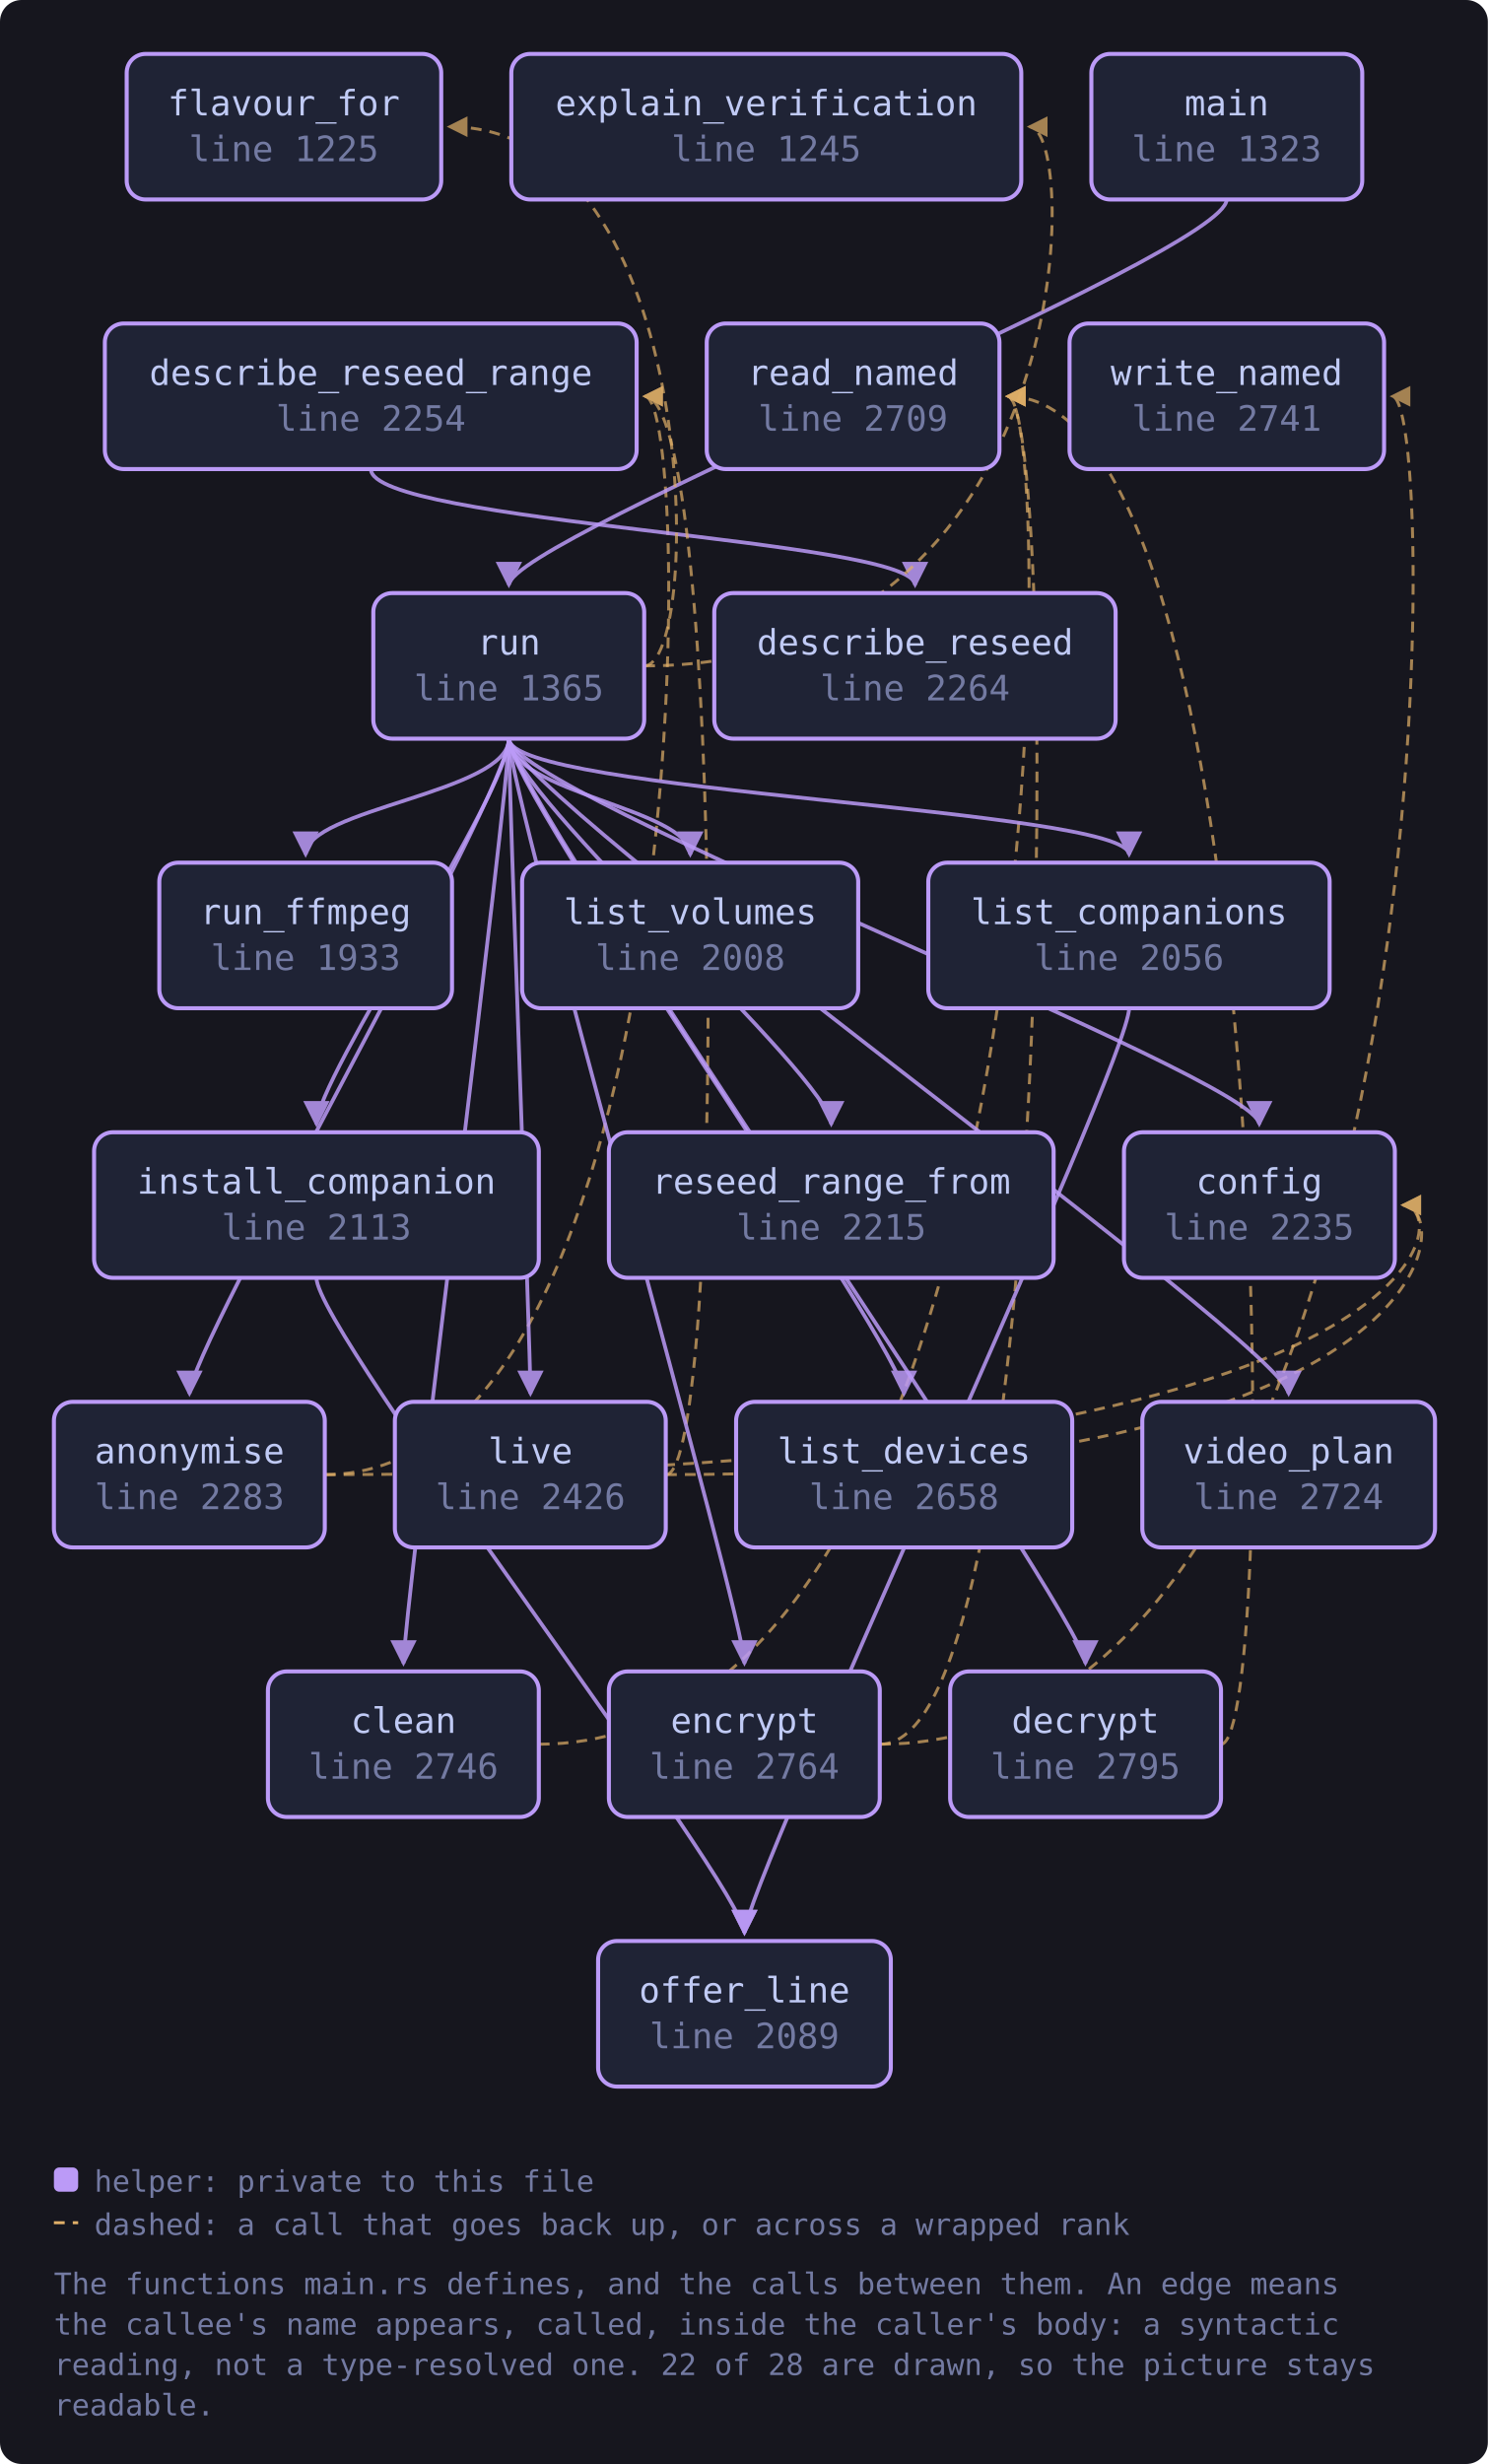
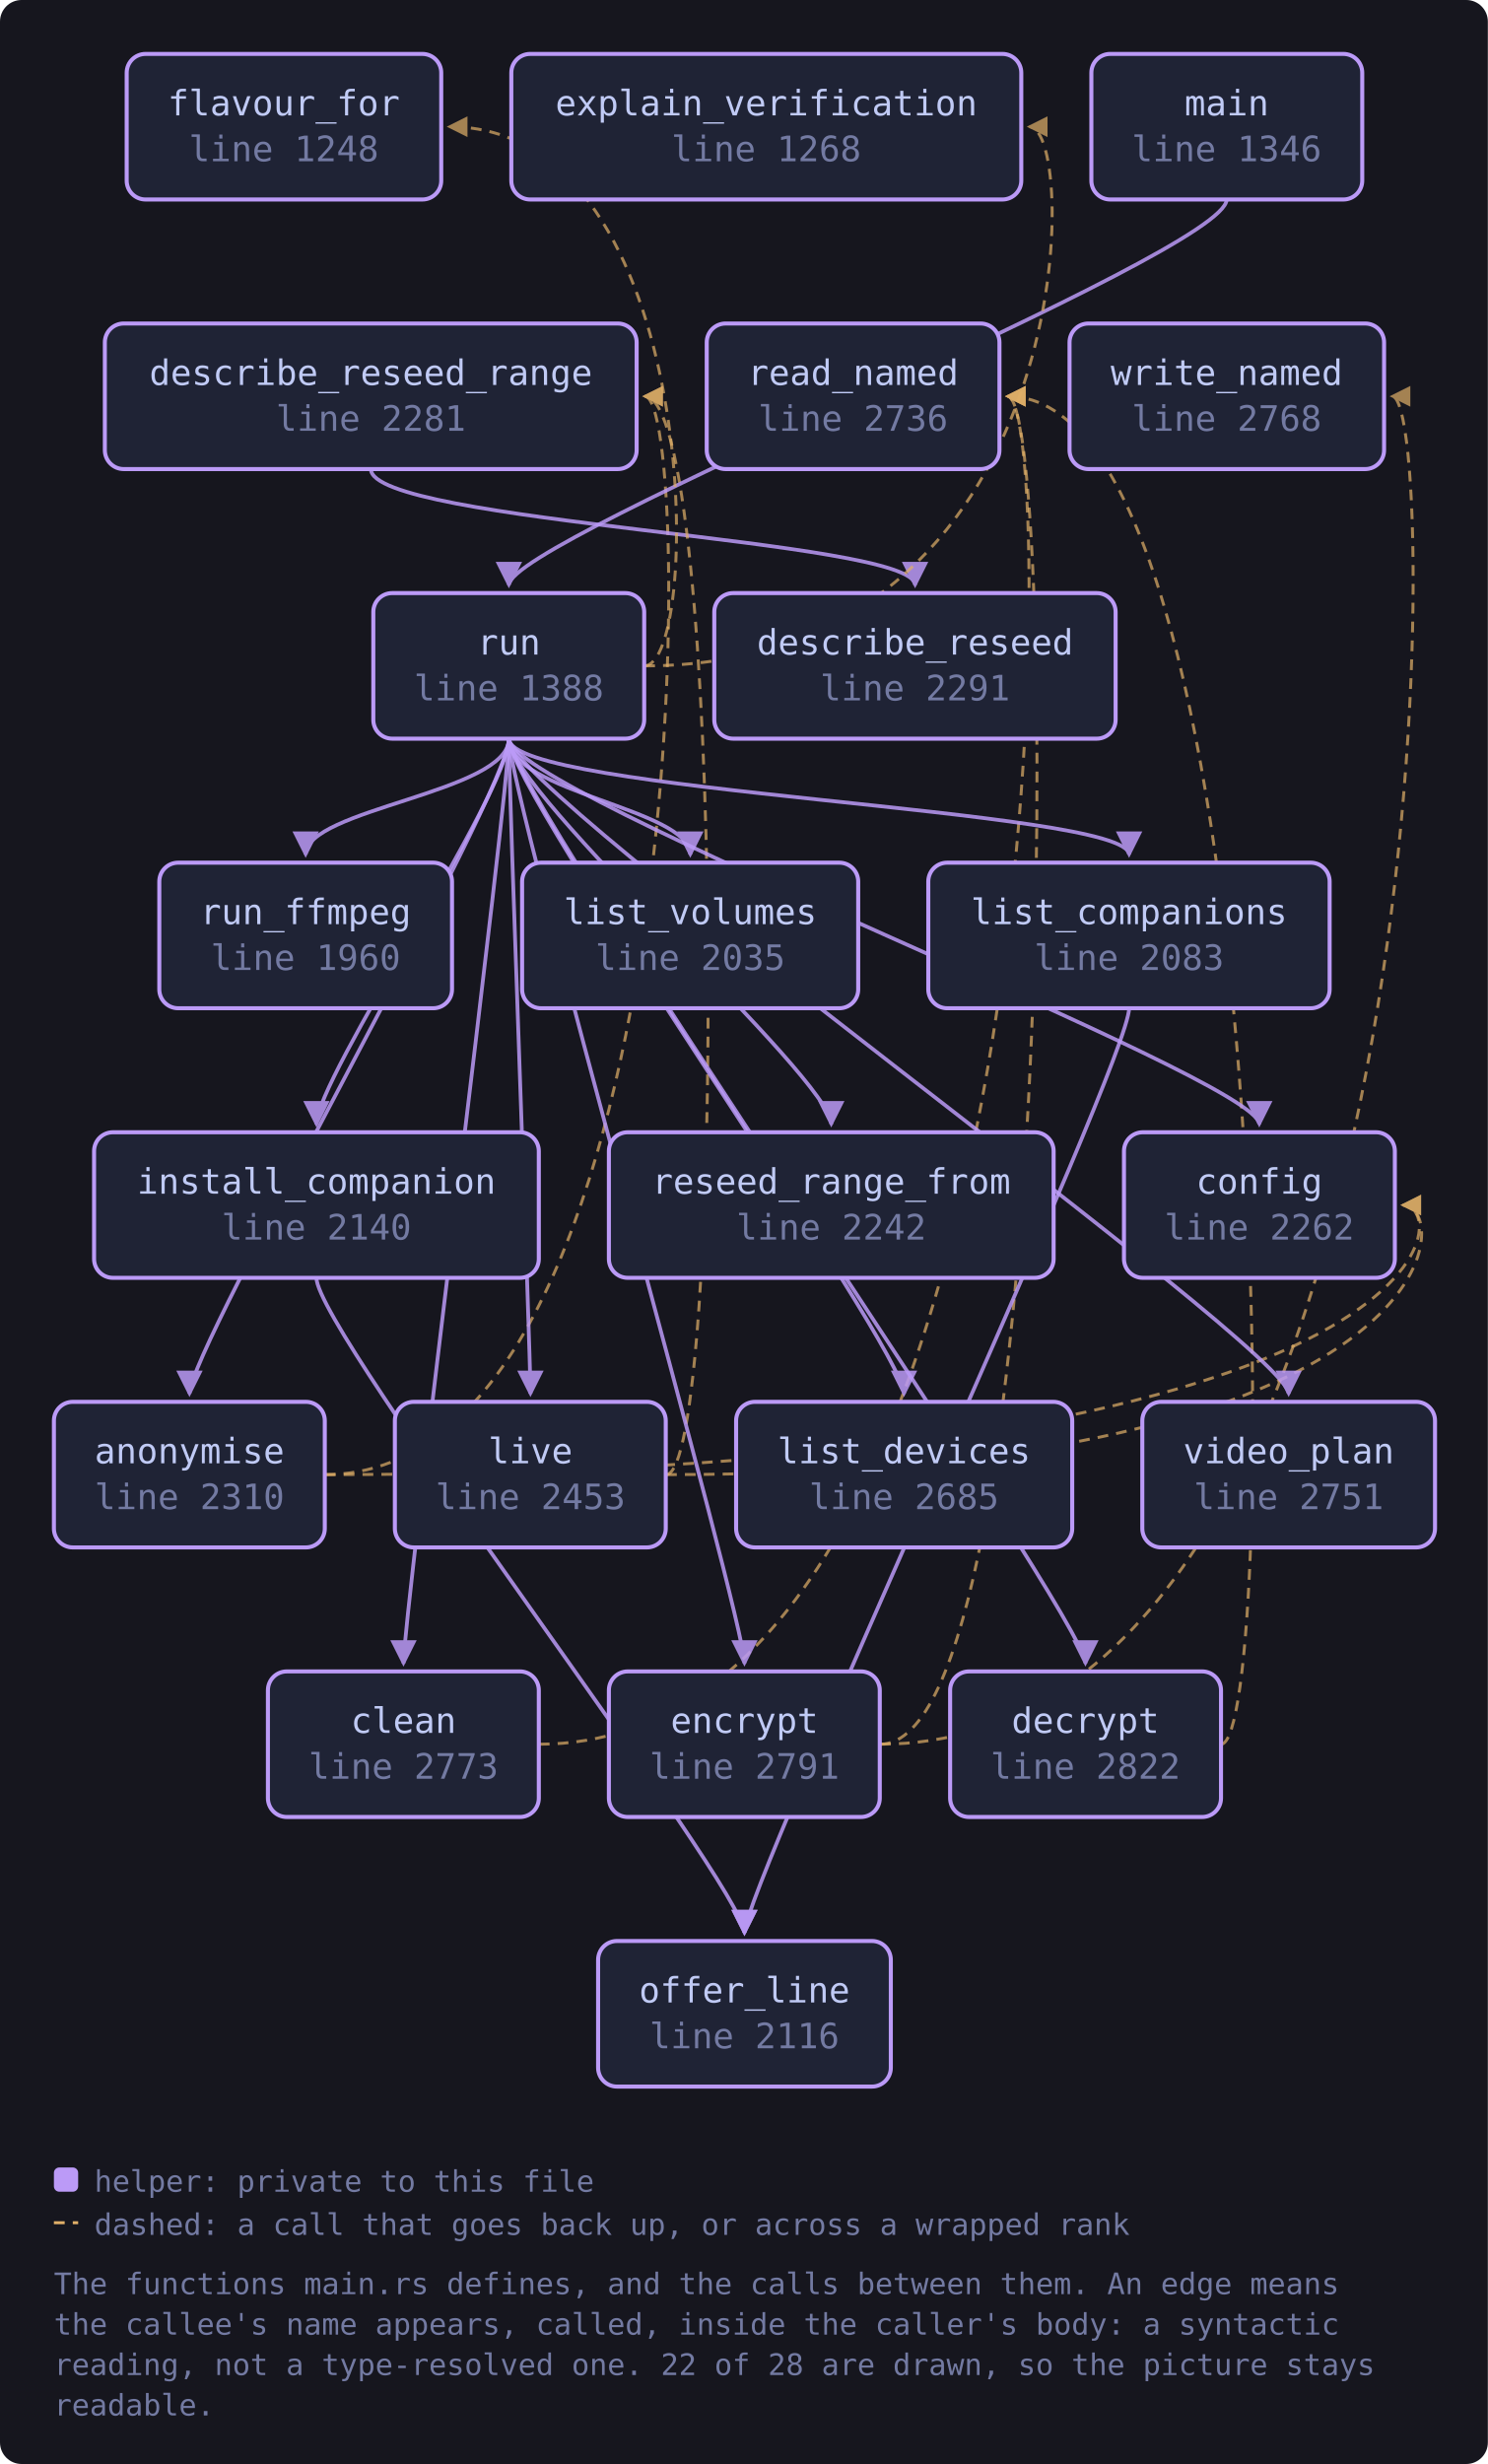
<svg xmlns="http://www.w3.org/2000/svg" viewBox="0 0 552 914" width="552" height="914" style="max-width:100%;height:auto" role="img" aria-label="flowchart">
  <defs>
    <marker id="a-muted" viewBox="0 0 8 8" refX="7" refY="4" markerWidth="7" markerHeight="7" orient="auto-start-reverse">
      <path d="M0 0 L8 4 L0 8 z" fill="var(--muted, #737aa2)" />
    </marker>
    <marker id="a-warn" viewBox="0 0 8 8" refX="7" refY="4" markerWidth="7" markerHeight="7" orient="auto-start-reverse">
      <path d="M0 0 L8 4 L0 8 z" fill="var(--warn, #e0af68)" />
    </marker>
    <marker id="a-accent" viewBox="0 0 8 8" refX="7" refY="4" markerWidth="7" markerHeight="7" orient="auto-start-reverse">
      <path d="M0 0 L8 4 L0 8 z" fill="var(--accent, #7aa2f7)" />
    </marker>
    <marker id="a-cyan" viewBox="0 0 8 8" refX="7" refY="4" markerWidth="7" markerHeight="7" orient="auto-start-reverse">
      <path d="M0 0 L8 4 L0 8 z" fill="var(--cyan, #7dcfff)" />
    </marker>
    <marker id="a-accent-2" viewBox="0 0 8 8" refX="7" refY="4" markerWidth="7" markerHeight="7" orient="auto-start-reverse">
      <path d="M0 0 L8 4 L0 8 z" fill="var(--accent-2, #bb9af7)" />
    </marker>
  </defs>
  <rect x="0" y="0" width="552" height="914" fill="var(--bg-inset, #16161e)" rx="8" />
  <path d="M120.5 547.0 C 539.5 547.0, 539.5 447.0, 520.5 447.0" fill="none" stroke="var(--warn, #e0af68)" stroke-width="1.1" opacity="0.7" stroke-dasharray="4 3" marker-end="url(#a-warn)" />
  <path d="M120.5 547.0 C 258.2 547.0, 258.2 147.0, 239.2 147.0" fill="none" stroke="var(--warn, #e0af68)" stroke-width="1.1" opacity="0.7" stroke-dasharray="4 3" marker-end="url(#a-warn)" />
  <path d="M199.9 647.0 C 392.8 647.0, 392.8 147.0, 373.8 147.0" fill="none" stroke="var(--warn, #e0af68)" stroke-width="1.1" opacity="0.7" stroke-dasharray="4 3" marker-end="url(#a-warn)" />
  <path d="M453.0 647.0 C 475.0 647.0, 475.0 147.0, 373.8 147.0" fill="none" stroke="var(--warn, #e0af68)" stroke-width="1.1" opacity="0.7" stroke-dasharray="4 3" marker-end="url(#a-warn)" />
  <path d="M137.6 174.0 C 137.6 194.0, 339.5 200.0, 339.5 217.0" fill="none" stroke="var(--accent-2, #bb9af7)" stroke-width="1.4" opacity="0.85" marker-end="url(#a-accent-2)" />
  <path d="M326.5 647.0 C 392.8 647.0, 392.8 147.0, 373.8 147.0" fill="none" stroke="var(--warn, #e0af68)" stroke-width="1.1" opacity="0.7" stroke-dasharray="4 3" marker-end="url(#a-warn)" />
  <path d="M326.5 647.0 C 535.5 647.0, 535.5 147.0, 516.5 147.0" fill="none" stroke="var(--warn, #e0af68)" stroke-width="1.1" opacity="0.7" stroke-dasharray="4 3" marker-end="url(#a-warn)" />
  <path d="M117.4 474.0 C 117.4 494.0, 276.2 700.0, 276.2 717.0" fill="none" stroke="var(--accent-2, #bb9af7)" stroke-width="1.4" opacity="0.85" marker-end="url(#a-accent-2)" />
  <path d="M418.9 374.0 C 418.9 394.0, 276.2 700.0, 276.2 717.0" fill="none" stroke="var(--accent-2, #bb9af7)" stroke-width="1.4" opacity="0.85" marker-end="url(#a-accent-2)" />
  <path d="M247.1 547.0 C 539.5 547.0, 539.5 447.0, 520.5 447.0" fill="none" stroke="var(--warn, #e0af68)" stroke-width="1.1" opacity="0.7" stroke-dasharray="4 3" marker-end="url(#a-warn)" />
  <path d="M247.1 547.0 C 269.1 547.0, 269.1 147.0, 239.2 147.0" fill="none" stroke="var(--warn, #e0af68)" stroke-width="1.1" opacity="0.7" stroke-dasharray="4 3" marker-end="url(#a-warn)" />
  <path d="M455.1 74.0 C 455.1 94.0, 188.8 200.0, 188.8 217.0" fill="none" stroke="var(--accent-2, #bb9af7)" stroke-width="1.4" opacity="0.85" marker-end="url(#a-accent-2)" />
  <path d="M188.8 274.0 C 188.8 294.0, 70.3 500.0, 70.3 517.0" fill="none" stroke="var(--accent-2, #bb9af7)" stroke-width="1.4" opacity="0.85" marker-end="url(#a-accent-2)" />
  <path d="M188.8 274.0 C 188.8 294.0, 149.7 600.0, 149.7 617.0" fill="none" stroke="var(--accent-2, #bb9af7)" stroke-width="1.4" opacity="0.85" marker-end="url(#a-accent-2)" />
  <path d="M188.8 274.0 C 188.8 294.0, 467.2 400.0, 467.2 417.0" fill="none" stroke="var(--accent-2, #bb9af7)" stroke-width="1.4" opacity="0.85" marker-end="url(#a-accent-2)" />
  <path d="M188.8 274.0 C 188.8 294.0, 402.7 600.0, 402.7 617.0" fill="none" stroke="var(--accent-2, #bb9af7)" stroke-width="1.4" opacity="0.85" marker-end="url(#a-accent-2)" />
  <path d="M188.8 274.0 C 188.8 294.0, 276.2 600.0, 276.2 617.0" fill="none" stroke="var(--accent-2, #bb9af7)" stroke-width="1.4" opacity="0.85" marker-end="url(#a-accent-2)" />
  <path d="M239.0 247.0 C 400.9 247.0, 400.9 47.0, 381.9 47.0" fill="none" stroke="var(--warn, #e0af68)" stroke-width="1.1" opacity="0.7" stroke-dasharray="4 3" marker-end="url(#a-warn)" />
  <path d="M239.0 247.0 C 261.0 247.0, 261.0 47.0, 166.7 47.0" fill="none" stroke="var(--warn, #e0af68)" stroke-width="1.1" opacity="0.7" stroke-dasharray="4 3" marker-end="url(#a-warn)" />
  <path d="M188.8 274.0 C 188.8 294.0, 117.4 400.0, 117.4 417.0" fill="none" stroke="var(--accent-2, #bb9af7)" stroke-width="1.4" opacity="0.85" marker-end="url(#a-accent-2)" />
  <path d="M188.8 274.0 C 188.8 294.0, 418.9 300.0, 418.9 317.0" fill="none" stroke="var(--accent-2, #bb9af7)" stroke-width="1.4" opacity="0.85" marker-end="url(#a-accent-2)" />
  <path d="M188.8 274.0 C 188.8 294.0, 335.4 500.0, 335.4 517.0" fill="none" stroke="var(--accent-2, #bb9af7)" stroke-width="1.4" opacity="0.85" marker-end="url(#a-accent-2)" />
  <path d="M188.8 274.0 C 188.8 294.0, 256.1 300.0, 256.1 317.0" fill="none" stroke="var(--accent-2, #bb9af7)" stroke-width="1.4" opacity="0.85" marker-end="url(#a-accent-2)" />
  <path d="M188.8 274.0 C 188.8 294.0, 196.8 500.0, 196.8 517.0" fill="none" stroke="var(--accent-2, #bb9af7)" stroke-width="1.4" opacity="0.85" marker-end="url(#a-accent-2)" />
  <path d="M188.8 274.0 C 188.8 294.0, 308.4 400.0, 308.4 417.0" fill="none" stroke="var(--accent-2, #bb9af7)" stroke-width="1.4" opacity="0.85" marker-end="url(#a-accent-2)" />
  <path d="M188.8 274.0 C 188.8 294.0, 113.4 300.0, 113.4 317.0" fill="none" stroke="var(--accent-2, #bb9af7)" stroke-width="1.4" opacity="0.85" marker-end="url(#a-accent-2)" />
  <path d="M188.8 274.0 C 188.8 294.0, 478.1 500.0, 478.1 517.0" fill="none" stroke="var(--accent-2, #bb9af7)" stroke-width="1.4" opacity="0.85" marker-end="url(#a-accent-2)" />
-   <a href="https://github.com/tilas01/veilvoice/blob/main/crates/veilvoice-cli/src/main.rs#L1225" target="_blank" rel="noopener noreferrer">
+   <a href="https://github.com/tilas01/veilvoice/blob/main/crates/veilvoice-cli/src/main.rs#L1248" target="_blank" rel="noopener noreferrer">
    <rect x="47.0" y="20.0" width="116.7" height="54.0" rx="7" fill="var(--bg-soft, #1f2335)" stroke="var(--accent-2, #bb9af7)" stroke-width="1.5" />
    <text x="105.3" y="42.8" font-family="ui-monospace, SFMono-Regular, Menlo, Consolas, monospace" font-size="13" fill="var(--fg, #c0caf5)" text-anchor="middle">flavour_for</text>
-     <text x="105.3" y="59.8" font-family="ui-monospace, SFMono-Regular, Menlo, Consolas, monospace" font-size="13" fill="var(--muted, #737aa2)" text-anchor="middle">line 1225</text>
+     <text x="105.3" y="59.8" font-family="ui-monospace, SFMono-Regular, Menlo, Consolas, monospace" font-size="13" fill="var(--muted, #737aa2)" text-anchor="middle">line 1248</text>
  </a>
-   <a href="https://github.com/tilas01/veilvoice/blob/main/crates/veilvoice-cli/src/main.rs#L1245" target="_blank" rel="noopener noreferrer">
+   <a href="https://github.com/tilas01/veilvoice/blob/main/crates/veilvoice-cli/src/main.rs#L1268" target="_blank" rel="noopener noreferrer">
    <rect x="189.7" y="20.0" width="189.2" height="54.0" rx="7" fill="var(--bg-soft, #1f2335)" stroke="var(--accent-2, #bb9af7)" stroke-width="1.5" />
    <text x="284.3" y="42.8" font-family="ui-monospace, SFMono-Regular, Menlo, Consolas, monospace" font-size="13" fill="var(--fg, #c0caf5)" text-anchor="middle">explain_verification</text>
-     <text x="284.3" y="59.8" font-family="ui-monospace, SFMono-Regular, Menlo, Consolas, monospace" font-size="13" fill="var(--muted, #737aa2)" text-anchor="middle">line 1245</text>
+     <text x="284.3" y="59.8" font-family="ui-monospace, SFMono-Regular, Menlo, Consolas, monospace" font-size="13" fill="var(--muted, #737aa2)" text-anchor="middle">line 1268</text>
  </a>
-   <a href="https://github.com/tilas01/veilvoice/blob/main/crates/veilvoice-cli/src/main.rs#L1323" target="_blank" rel="noopener noreferrer">
+   <a href="https://github.com/tilas01/veilvoice/blob/main/crates/veilvoice-cli/src/main.rs#L1346" target="_blank" rel="noopener noreferrer">
    <rect x="404.9" y="20.0" width="100.5" height="54.0" rx="7" fill="var(--bg-soft, #1f2335)" stroke="var(--accent-2, #bb9af7)" stroke-width="1.5" />
    <text x="455.1" y="42.8" font-family="ui-monospace, SFMono-Regular, Menlo, Consolas, monospace" font-size="13" fill="var(--fg, #c0caf5)" text-anchor="middle">main</text>
-     <text x="455.1" y="59.8" font-family="ui-monospace, SFMono-Regular, Menlo, Consolas, monospace" font-size="13" fill="var(--muted, #737aa2)" text-anchor="middle">line 1323</text>
+     <text x="455.1" y="59.8" font-family="ui-monospace, SFMono-Regular, Menlo, Consolas, monospace" font-size="13" fill="var(--muted, #737aa2)" text-anchor="middle">line 1346</text>
  </a>
-   <a href="https://github.com/tilas01/veilvoice/blob/main/crates/veilvoice-cli/src/main.rs#L1365" target="_blank" rel="noopener noreferrer">
+   <a href="https://github.com/tilas01/veilvoice/blob/main/crates/veilvoice-cli/src/main.rs#L1388" target="_blank" rel="noopener noreferrer">
    <rect x="138.5" y="220.0" width="100.5" height="54.0" rx="7" fill="var(--bg-soft, #1f2335)" stroke="var(--accent-2, #bb9af7)" stroke-width="1.5" />
    <text x="188.8" y="242.8" font-family="ui-monospace, SFMono-Regular, Menlo, Consolas, monospace" font-size="13" fill="var(--fg, #c0caf5)" text-anchor="middle">run</text>
-     <text x="188.8" y="259.8" font-family="ui-monospace, SFMono-Regular, Menlo, Consolas, monospace" font-size="13" fill="var(--muted, #737aa2)" text-anchor="middle">line 1365</text>
+     <text x="188.8" y="259.8" font-family="ui-monospace, SFMono-Regular, Menlo, Consolas, monospace" font-size="13" fill="var(--muted, #737aa2)" text-anchor="middle">line 1388</text>
  </a>
-   <a href="https://github.com/tilas01/veilvoice/blob/main/crates/veilvoice-cli/src/main.rs#L1933" target="_blank" rel="noopener noreferrer">
+   <a href="https://github.com/tilas01/veilvoice/blob/main/crates/veilvoice-cli/src/main.rs#L1960" target="_blank" rel="noopener noreferrer">
    <rect x="59.1" y="320.0" width="108.6" height="54.0" rx="7" fill="var(--bg-soft, #1f2335)" stroke="var(--accent-2, #bb9af7)" stroke-width="1.5" />
    <text x="113.4" y="342.8" font-family="ui-monospace, SFMono-Regular, Menlo, Consolas, monospace" font-size="13" fill="var(--fg, #c0caf5)" text-anchor="middle">run_ffmpeg</text>
-     <text x="113.4" y="359.8" font-family="ui-monospace, SFMono-Regular, Menlo, Consolas, monospace" font-size="13" fill="var(--muted, #737aa2)" text-anchor="middle">line 1933</text>
+     <text x="113.4" y="359.8" font-family="ui-monospace, SFMono-Regular, Menlo, Consolas, monospace" font-size="13" fill="var(--muted, #737aa2)" text-anchor="middle">line 1960</text>
  </a>
-   <a href="https://github.com/tilas01/veilvoice/blob/main/crates/veilvoice-cli/src/main.rs#L2008" target="_blank" rel="noopener noreferrer">
+   <a href="https://github.com/tilas01/veilvoice/blob/main/crates/veilvoice-cli/src/main.rs#L2035" target="_blank" rel="noopener noreferrer">
    <rect x="193.7" y="320.0" width="124.7" height="54.0" rx="7" fill="var(--bg-soft, #1f2335)" stroke="var(--accent-2, #bb9af7)" stroke-width="1.5" />
    <text x="256.1" y="342.8" font-family="ui-monospace, SFMono-Regular, Menlo, Consolas, monospace" font-size="13" fill="var(--fg, #c0caf5)" text-anchor="middle">list_volumes</text>
-     <text x="256.1" y="359.8" font-family="ui-monospace, SFMono-Regular, Menlo, Consolas, monospace" font-size="13" fill="var(--muted, #737aa2)" text-anchor="middle">line 2008</text>
+     <text x="256.1" y="359.8" font-family="ui-monospace, SFMono-Regular, Menlo, Consolas, monospace" font-size="13" fill="var(--muted, #737aa2)" text-anchor="middle">line 2035</text>
  </a>
-   <a href="https://github.com/tilas01/veilvoice/blob/main/crates/veilvoice-cli/src/main.rs#L2056" target="_blank" rel="noopener noreferrer">
+   <a href="https://github.com/tilas01/veilvoice/blob/main/crates/veilvoice-cli/src/main.rs#L2083" target="_blank" rel="noopener noreferrer">
    <rect x="344.4" y="320.0" width="148.9" height="54.0" rx="7" fill="var(--bg-soft, #1f2335)" stroke="var(--accent-2, #bb9af7)" stroke-width="1.5" />
    <text x="418.9" y="342.8" font-family="ui-monospace, SFMono-Regular, Menlo, Consolas, monospace" font-size="13" fill="var(--fg, #c0caf5)" text-anchor="middle">list_companions</text>
-     <text x="418.9" y="359.8" font-family="ui-monospace, SFMono-Regular, Menlo, Consolas, monospace" font-size="13" fill="var(--muted, #737aa2)" text-anchor="middle">line 2056</text>
+     <text x="418.9" y="359.8" font-family="ui-monospace, SFMono-Regular, Menlo, Consolas, monospace" font-size="13" fill="var(--muted, #737aa2)" text-anchor="middle">line 2083</text>
  </a>
-   <a href="https://github.com/tilas01/veilvoice/blob/main/crates/veilvoice-cli/src/main.rs#L2089" target="_blank" rel="noopener noreferrer">
+   <a href="https://github.com/tilas01/veilvoice/blob/main/crates/veilvoice-cli/src/main.rs#L2116" target="_blank" rel="noopener noreferrer">
    <rect x="221.9" y="720.0" width="108.6" height="54.0" rx="7" fill="var(--bg-soft, #1f2335)" stroke="var(--accent-2, #bb9af7)" stroke-width="1.5" />
    <text x="276.2" y="742.8" font-family="ui-monospace, SFMono-Regular, Menlo, Consolas, monospace" font-size="13" fill="var(--fg, #c0caf5)" text-anchor="middle">offer_line</text>
-     <text x="276.2" y="759.8" font-family="ui-monospace, SFMono-Regular, Menlo, Consolas, monospace" font-size="13" fill="var(--muted, #737aa2)" text-anchor="middle">line 2089</text>
+     <text x="276.2" y="759.8" font-family="ui-monospace, SFMono-Regular, Menlo, Consolas, monospace" font-size="13" fill="var(--muted, #737aa2)" text-anchor="middle">line 2116</text>
  </a>
-   <a href="https://github.com/tilas01/veilvoice/blob/main/crates/veilvoice-cli/src/main.rs#L2113" target="_blank" rel="noopener noreferrer">
+   <a href="https://github.com/tilas01/veilvoice/blob/main/crates/veilvoice-cli/src/main.rs#L2140" target="_blank" rel="noopener noreferrer">
    <rect x="34.9" y="420.0" width="165.0" height="54.0" rx="7" fill="var(--bg-soft, #1f2335)" stroke="var(--accent-2, #bb9af7)" stroke-width="1.5" />
    <text x="117.4" y="442.8" font-family="ui-monospace, SFMono-Regular, Menlo, Consolas, monospace" font-size="13" fill="var(--fg, #c0caf5)" text-anchor="middle">install_companion</text>
-     <text x="117.4" y="459.8" font-family="ui-monospace, SFMono-Regular, Menlo, Consolas, monospace" font-size="13" fill="var(--muted, #737aa2)" text-anchor="middle">line 2113</text>
+     <text x="117.4" y="459.8" font-family="ui-monospace, SFMono-Regular, Menlo, Consolas, monospace" font-size="13" fill="var(--muted, #737aa2)" text-anchor="middle">line 2140</text>
  </a>
-   <a href="https://github.com/tilas01/veilvoice/blob/main/crates/veilvoice-cli/src/main.rs#L2215" target="_blank" rel="noopener noreferrer">
+   <a href="https://github.com/tilas01/veilvoice/blob/main/crates/veilvoice-cli/src/main.rs#L2242" target="_blank" rel="noopener noreferrer">
    <rect x="225.9" y="420.0" width="165.0" height="54.0" rx="7" fill="var(--bg-soft, #1f2335)" stroke="var(--accent-2, #bb9af7)" stroke-width="1.5" />
    <text x="308.4" y="442.8" font-family="ui-monospace, SFMono-Regular, Menlo, Consolas, monospace" font-size="13" fill="var(--fg, #c0caf5)" text-anchor="middle">reseed_range_from</text>
-     <text x="308.4" y="459.8" font-family="ui-monospace, SFMono-Regular, Menlo, Consolas, monospace" font-size="13" fill="var(--muted, #737aa2)" text-anchor="middle">line 2215</text>
+     <text x="308.4" y="459.8" font-family="ui-monospace, SFMono-Regular, Menlo, Consolas, monospace" font-size="13" fill="var(--muted, #737aa2)" text-anchor="middle">line 2242</text>
  </a>
-   <a href="https://github.com/tilas01/veilvoice/blob/main/crates/veilvoice-cli/src/main.rs#L2235" target="_blank" rel="noopener noreferrer">
+   <a href="https://github.com/tilas01/veilvoice/blob/main/crates/veilvoice-cli/src/main.rs#L2262" target="_blank" rel="noopener noreferrer">
    <rect x="417.0" y="420.0" width="100.5" height="54.0" rx="7" fill="var(--bg-soft, #1f2335)" stroke="var(--accent-2, #bb9af7)" stroke-width="1.5" />
    <text x="467.2" y="442.8" font-family="ui-monospace, SFMono-Regular, Menlo, Consolas, monospace" font-size="13" fill="var(--fg, #c0caf5)" text-anchor="middle">config</text>
-     <text x="467.2" y="459.8" font-family="ui-monospace, SFMono-Regular, Menlo, Consolas, monospace" font-size="13" fill="var(--muted, #737aa2)" text-anchor="middle">line 2235</text>
+     <text x="467.2" y="459.8" font-family="ui-monospace, SFMono-Regular, Menlo, Consolas, monospace" font-size="13" fill="var(--muted, #737aa2)" text-anchor="middle">line 2262</text>
  </a>
-   <a href="https://github.com/tilas01/veilvoice/blob/main/crates/veilvoice-cli/src/main.rs#L2254" target="_blank" rel="noopener noreferrer">
+   <a href="https://github.com/tilas01/veilvoice/blob/main/crates/veilvoice-cli/src/main.rs#L2281" target="_blank" rel="noopener noreferrer">
    <rect x="38.9" y="120.0" width="197.3" height="54.0" rx="7" fill="var(--bg-soft, #1f2335)" stroke="var(--accent-2, #bb9af7)" stroke-width="1.5" />
    <text x="137.6" y="142.8" font-family="ui-monospace, SFMono-Regular, Menlo, Consolas, monospace" font-size="13" fill="var(--fg, #c0caf5)" text-anchor="middle">describe_reseed_range</text>
-     <text x="137.6" y="159.8" font-family="ui-monospace, SFMono-Regular, Menlo, Consolas, monospace" font-size="13" fill="var(--muted, #737aa2)" text-anchor="middle">line 2254</text>
+     <text x="137.6" y="159.8" font-family="ui-monospace, SFMono-Regular, Menlo, Consolas, monospace" font-size="13" fill="var(--muted, #737aa2)" text-anchor="middle">line 2281</text>
  </a>
-   <a href="https://github.com/tilas01/veilvoice/blob/main/crates/veilvoice-cli/src/main.rs#L2264" target="_blank" rel="noopener noreferrer">
+   <a href="https://github.com/tilas01/veilvoice/blob/main/crates/veilvoice-cli/src/main.rs#L2291" target="_blank" rel="noopener noreferrer">
    <rect x="265.0" y="220.0" width="148.9" height="54.0" rx="7" fill="var(--bg-soft, #1f2335)" stroke="var(--accent-2, #bb9af7)" stroke-width="1.5" />
    <text x="339.5" y="242.8" font-family="ui-monospace, SFMono-Regular, Menlo, Consolas, monospace" font-size="13" fill="var(--fg, #c0caf5)" text-anchor="middle">describe_reseed</text>
-     <text x="339.5" y="259.8" font-family="ui-monospace, SFMono-Regular, Menlo, Consolas, monospace" font-size="13" fill="var(--muted, #737aa2)" text-anchor="middle">line 2264</text>
+     <text x="339.5" y="259.8" font-family="ui-monospace, SFMono-Regular, Menlo, Consolas, monospace" font-size="13" fill="var(--muted, #737aa2)" text-anchor="middle">line 2291</text>
  </a>
-   <a href="https://github.com/tilas01/veilvoice/blob/main/crates/veilvoice-cli/src/main.rs#L2283" target="_blank" rel="noopener noreferrer">
+   <a href="https://github.com/tilas01/veilvoice/blob/main/crates/veilvoice-cli/src/main.rs#L2310" target="_blank" rel="noopener noreferrer">
    <rect x="20.0" y="520.0" width="100.5" height="54.0" rx="7" fill="var(--bg-soft, #1f2335)" stroke="var(--accent-2, #bb9af7)" stroke-width="1.5" />
    <text x="70.3" y="542.8" font-family="ui-monospace, SFMono-Regular, Menlo, Consolas, monospace" font-size="13" fill="var(--fg, #c0caf5)" text-anchor="middle">anonymise</text>
-     <text x="70.3" y="559.8" font-family="ui-monospace, SFMono-Regular, Menlo, Consolas, monospace" font-size="13" fill="var(--muted, #737aa2)" text-anchor="middle">line 2283</text>
+     <text x="70.3" y="559.8" font-family="ui-monospace, SFMono-Regular, Menlo, Consolas, monospace" font-size="13" fill="var(--muted, #737aa2)" text-anchor="middle">line 2310</text>
  </a>
-   <a href="https://github.com/tilas01/veilvoice/blob/main/crates/veilvoice-cli/src/main.rs#L2426" target="_blank" rel="noopener noreferrer">
+   <a href="https://github.com/tilas01/veilvoice/blob/main/crates/veilvoice-cli/src/main.rs#L2453" target="_blank" rel="noopener noreferrer">
    <rect x="146.5" y="520.0" width="100.5" height="54.0" rx="7" fill="var(--bg-soft, #1f2335)" stroke="var(--accent-2, #bb9af7)" stroke-width="1.5" />
    <text x="196.8" y="542.8" font-family="ui-monospace, SFMono-Regular, Menlo, Consolas, monospace" font-size="13" fill="var(--fg, #c0caf5)" text-anchor="middle">live</text>
-     <text x="196.8" y="559.8" font-family="ui-monospace, SFMono-Regular, Menlo, Consolas, monospace" font-size="13" fill="var(--muted, #737aa2)" text-anchor="middle">line 2426</text>
+     <text x="196.8" y="559.8" font-family="ui-monospace, SFMono-Regular, Menlo, Consolas, monospace" font-size="13" fill="var(--muted, #737aa2)" text-anchor="middle">line 2453</text>
  </a>
-   <a href="https://github.com/tilas01/veilvoice/blob/main/crates/veilvoice-cli/src/main.rs#L2658" target="_blank" rel="noopener noreferrer">
+   <a href="https://github.com/tilas01/veilvoice/blob/main/crates/veilvoice-cli/src/main.rs#L2685" target="_blank" rel="noopener noreferrer">
    <rect x="273.1" y="520.0" width="124.7" height="54.0" rx="7" fill="var(--bg-soft, #1f2335)" stroke="var(--accent-2, #bb9af7)" stroke-width="1.5" />
    <text x="335.4" y="542.8" font-family="ui-monospace, SFMono-Regular, Menlo, Consolas, monospace" font-size="13" fill="var(--fg, #c0caf5)" text-anchor="middle">list_devices</text>
-     <text x="335.4" y="559.8" font-family="ui-monospace, SFMono-Regular, Menlo, Consolas, monospace" font-size="13" fill="var(--muted, #737aa2)" text-anchor="middle">line 2658</text>
+     <text x="335.4" y="559.8" font-family="ui-monospace, SFMono-Regular, Menlo, Consolas, monospace" font-size="13" fill="var(--muted, #737aa2)" text-anchor="middle">line 2685</text>
  </a>
-   <a href="https://github.com/tilas01/veilvoice/blob/main/crates/veilvoice-cli/src/main.rs#L2709" target="_blank" rel="noopener noreferrer">
+   <a href="https://github.com/tilas01/veilvoice/blob/main/crates/veilvoice-cli/src/main.rs#L2736" target="_blank" rel="noopener noreferrer">
    <rect x="262.2" y="120.0" width="108.6" height="54.0" rx="7" fill="var(--bg-soft, #1f2335)" stroke="var(--accent-2, #bb9af7)" stroke-width="1.5" />
    <text x="316.5" y="142.8" font-family="ui-monospace, SFMono-Regular, Menlo, Consolas, monospace" font-size="13" fill="var(--fg, #c0caf5)" text-anchor="middle">read_named</text>
-     <text x="316.5" y="159.8" font-family="ui-monospace, SFMono-Regular, Menlo, Consolas, monospace" font-size="13" fill="var(--muted, #737aa2)" text-anchor="middle">line 2709</text>
+     <text x="316.5" y="159.8" font-family="ui-monospace, SFMono-Regular, Menlo, Consolas, monospace" font-size="13" fill="var(--muted, #737aa2)" text-anchor="middle">line 2736</text>
  </a>
-   <a href="https://github.com/tilas01/veilvoice/blob/main/crates/veilvoice-cli/src/main.rs#L2724" target="_blank" rel="noopener noreferrer">
+   <a href="https://github.com/tilas01/veilvoice/blob/main/crates/veilvoice-cli/src/main.rs#L2751" target="_blank" rel="noopener noreferrer">
    <rect x="423.8" y="520.0" width="108.6" height="54.0" rx="7" fill="var(--bg-soft, #1f2335)" stroke="var(--accent-2, #bb9af7)" stroke-width="1.5" />
    <text x="478.1" y="542.8" font-family="ui-monospace, SFMono-Regular, Menlo, Consolas, monospace" font-size="13" fill="var(--fg, #c0caf5)" text-anchor="middle">video_plan</text>
-     <text x="478.1" y="559.8" font-family="ui-monospace, SFMono-Regular, Menlo, Consolas, monospace" font-size="13" fill="var(--muted, #737aa2)" text-anchor="middle">line 2724</text>
+     <text x="478.1" y="559.8" font-family="ui-monospace, SFMono-Regular, Menlo, Consolas, monospace" font-size="13" fill="var(--muted, #737aa2)" text-anchor="middle">line 2751</text>
  </a>
-   <a href="https://github.com/tilas01/veilvoice/blob/main/crates/veilvoice-cli/src/main.rs#L2741" target="_blank" rel="noopener noreferrer">
+   <a href="https://github.com/tilas01/veilvoice/blob/main/crates/veilvoice-cli/src/main.rs#L2768" target="_blank" rel="noopener noreferrer">
    <rect x="396.8" y="120.0" width="116.7" height="54.0" rx="7" fill="var(--bg-soft, #1f2335)" stroke="var(--accent-2, #bb9af7)" stroke-width="1.5" />
    <text x="455.1" y="142.8" font-family="ui-monospace, SFMono-Regular, Menlo, Consolas, monospace" font-size="13" fill="var(--fg, #c0caf5)" text-anchor="middle">write_named</text>
-     <text x="455.1" y="159.8" font-family="ui-monospace, SFMono-Regular, Menlo, Consolas, monospace" font-size="13" fill="var(--muted, #737aa2)" text-anchor="middle">line 2741</text>
+     <text x="455.1" y="159.8" font-family="ui-monospace, SFMono-Regular, Menlo, Consolas, monospace" font-size="13" fill="var(--muted, #737aa2)" text-anchor="middle">line 2768</text>
  </a>
-   <a href="https://github.com/tilas01/veilvoice/blob/main/crates/veilvoice-cli/src/main.rs#L2746" target="_blank" rel="noopener noreferrer">
+   <a href="https://github.com/tilas01/veilvoice/blob/main/crates/veilvoice-cli/src/main.rs#L2773" target="_blank" rel="noopener noreferrer">
    <rect x="99.4" y="620.0" width="100.5" height="54.0" rx="7" fill="var(--bg-soft, #1f2335)" stroke="var(--accent-2, #bb9af7)" stroke-width="1.5" />
    <text x="149.7" y="642.8" font-family="ui-monospace, SFMono-Regular, Menlo, Consolas, monospace" font-size="13" fill="var(--fg, #c0caf5)" text-anchor="middle">clean</text>
-     <text x="149.7" y="659.8" font-family="ui-monospace, SFMono-Regular, Menlo, Consolas, monospace" font-size="13" fill="var(--muted, #737aa2)" text-anchor="middle">line 2746</text>
+     <text x="149.7" y="659.8" font-family="ui-monospace, SFMono-Regular, Menlo, Consolas, monospace" font-size="13" fill="var(--muted, #737aa2)" text-anchor="middle">line 2773</text>
  </a>
-   <a href="https://github.com/tilas01/veilvoice/blob/main/crates/veilvoice-cli/src/main.rs#L2764" target="_blank" rel="noopener noreferrer">
+   <a href="https://github.com/tilas01/veilvoice/blob/main/crates/veilvoice-cli/src/main.rs#L2791" target="_blank" rel="noopener noreferrer">
    <rect x="225.9" y="620.0" width="100.5" height="54.0" rx="7" fill="var(--bg-soft, #1f2335)" stroke="var(--accent-2, #bb9af7)" stroke-width="1.5" />
    <text x="276.2" y="642.8" font-family="ui-monospace, SFMono-Regular, Menlo, Consolas, monospace" font-size="13" fill="var(--fg, #c0caf5)" text-anchor="middle">encrypt</text>
-     <text x="276.2" y="659.8" font-family="ui-monospace, SFMono-Regular, Menlo, Consolas, monospace" font-size="13" fill="var(--muted, #737aa2)" text-anchor="middle">line 2764</text>
+     <text x="276.2" y="659.8" font-family="ui-monospace, SFMono-Regular, Menlo, Consolas, monospace" font-size="13" fill="var(--muted, #737aa2)" text-anchor="middle">line 2791</text>
  </a>
-   <a href="https://github.com/tilas01/veilvoice/blob/main/crates/veilvoice-cli/src/main.rs#L2795" target="_blank" rel="noopener noreferrer">
+   <a href="https://github.com/tilas01/veilvoice/blob/main/crates/veilvoice-cli/src/main.rs#L2822" target="_blank" rel="noopener noreferrer">
    <rect x="352.5" y="620.0" width="100.5" height="54.0" rx="7" fill="var(--bg-soft, #1f2335)" stroke="var(--accent-2, #bb9af7)" stroke-width="1.5" />
    <text x="402.7" y="642.8" font-family="ui-monospace, SFMono-Regular, Menlo, Consolas, monospace" font-size="13" fill="var(--fg, #c0caf5)" text-anchor="middle">decrypt</text>
-     <text x="402.7" y="659.8" font-family="ui-monospace, SFMono-Regular, Menlo, Consolas, monospace" font-size="13" fill="var(--muted, #737aa2)" text-anchor="middle">line 2795</text>
+     <text x="402.7" y="659.8" font-family="ui-monospace, SFMono-Regular, Menlo, Consolas, monospace" font-size="13" fill="var(--muted, #737aa2)" text-anchor="middle">line 2822</text>
  </a>
  <rect x="20.0" y="804.0" width="9" height="9" rx="2" fill="var(--accent-2, #bb9af7)" />
  <text x="35.0" y="813.0" font-family="ui-monospace, SFMono-Regular, Menlo, Consolas, monospace" font-size="11" fill="var(--muted, #737aa2)">helper: private to this file</text>
  <path d="M20.0 824.5 L29.0 824.5" stroke="var(--warn, #e0af68)" stroke-width="1.1" stroke-dasharray="4 3" />
  <text x="35.0" y="829.0" font-family="ui-monospace, SFMono-Regular, Menlo, Consolas, monospace" font-size="11" fill="var(--muted, #737aa2)">dashed: a call that goes back up, or across a wrapped rank</text>
  <text x="20.0" y="851.0" font-family="ui-monospace, SFMono-Regular, Menlo, Consolas, monospace" font-size="11" fill="var(--muted, #737aa2)">The functions main.rs defines, and the calls between them. An edge means</text>
  <text x="20.0" y="866.0" font-family="ui-monospace, SFMono-Regular, Menlo, Consolas, monospace" font-size="11" fill="var(--muted, #737aa2)">the callee's name appears, called, inside the caller's body: a syntactic</text>
  <text x="20.0" y="881.0" font-family="ui-monospace, SFMono-Regular, Menlo, Consolas, monospace" font-size="11" fill="var(--muted, #737aa2)">reading, not a type-resolved one. 22 of 28 are drawn, so the picture stays</text>
  <text x="20.0" y="896.0" font-family="ui-monospace, SFMono-Regular, Menlo, Consolas, monospace" font-size="11" fill="var(--muted, #737aa2)">readable.</text>
</svg>
